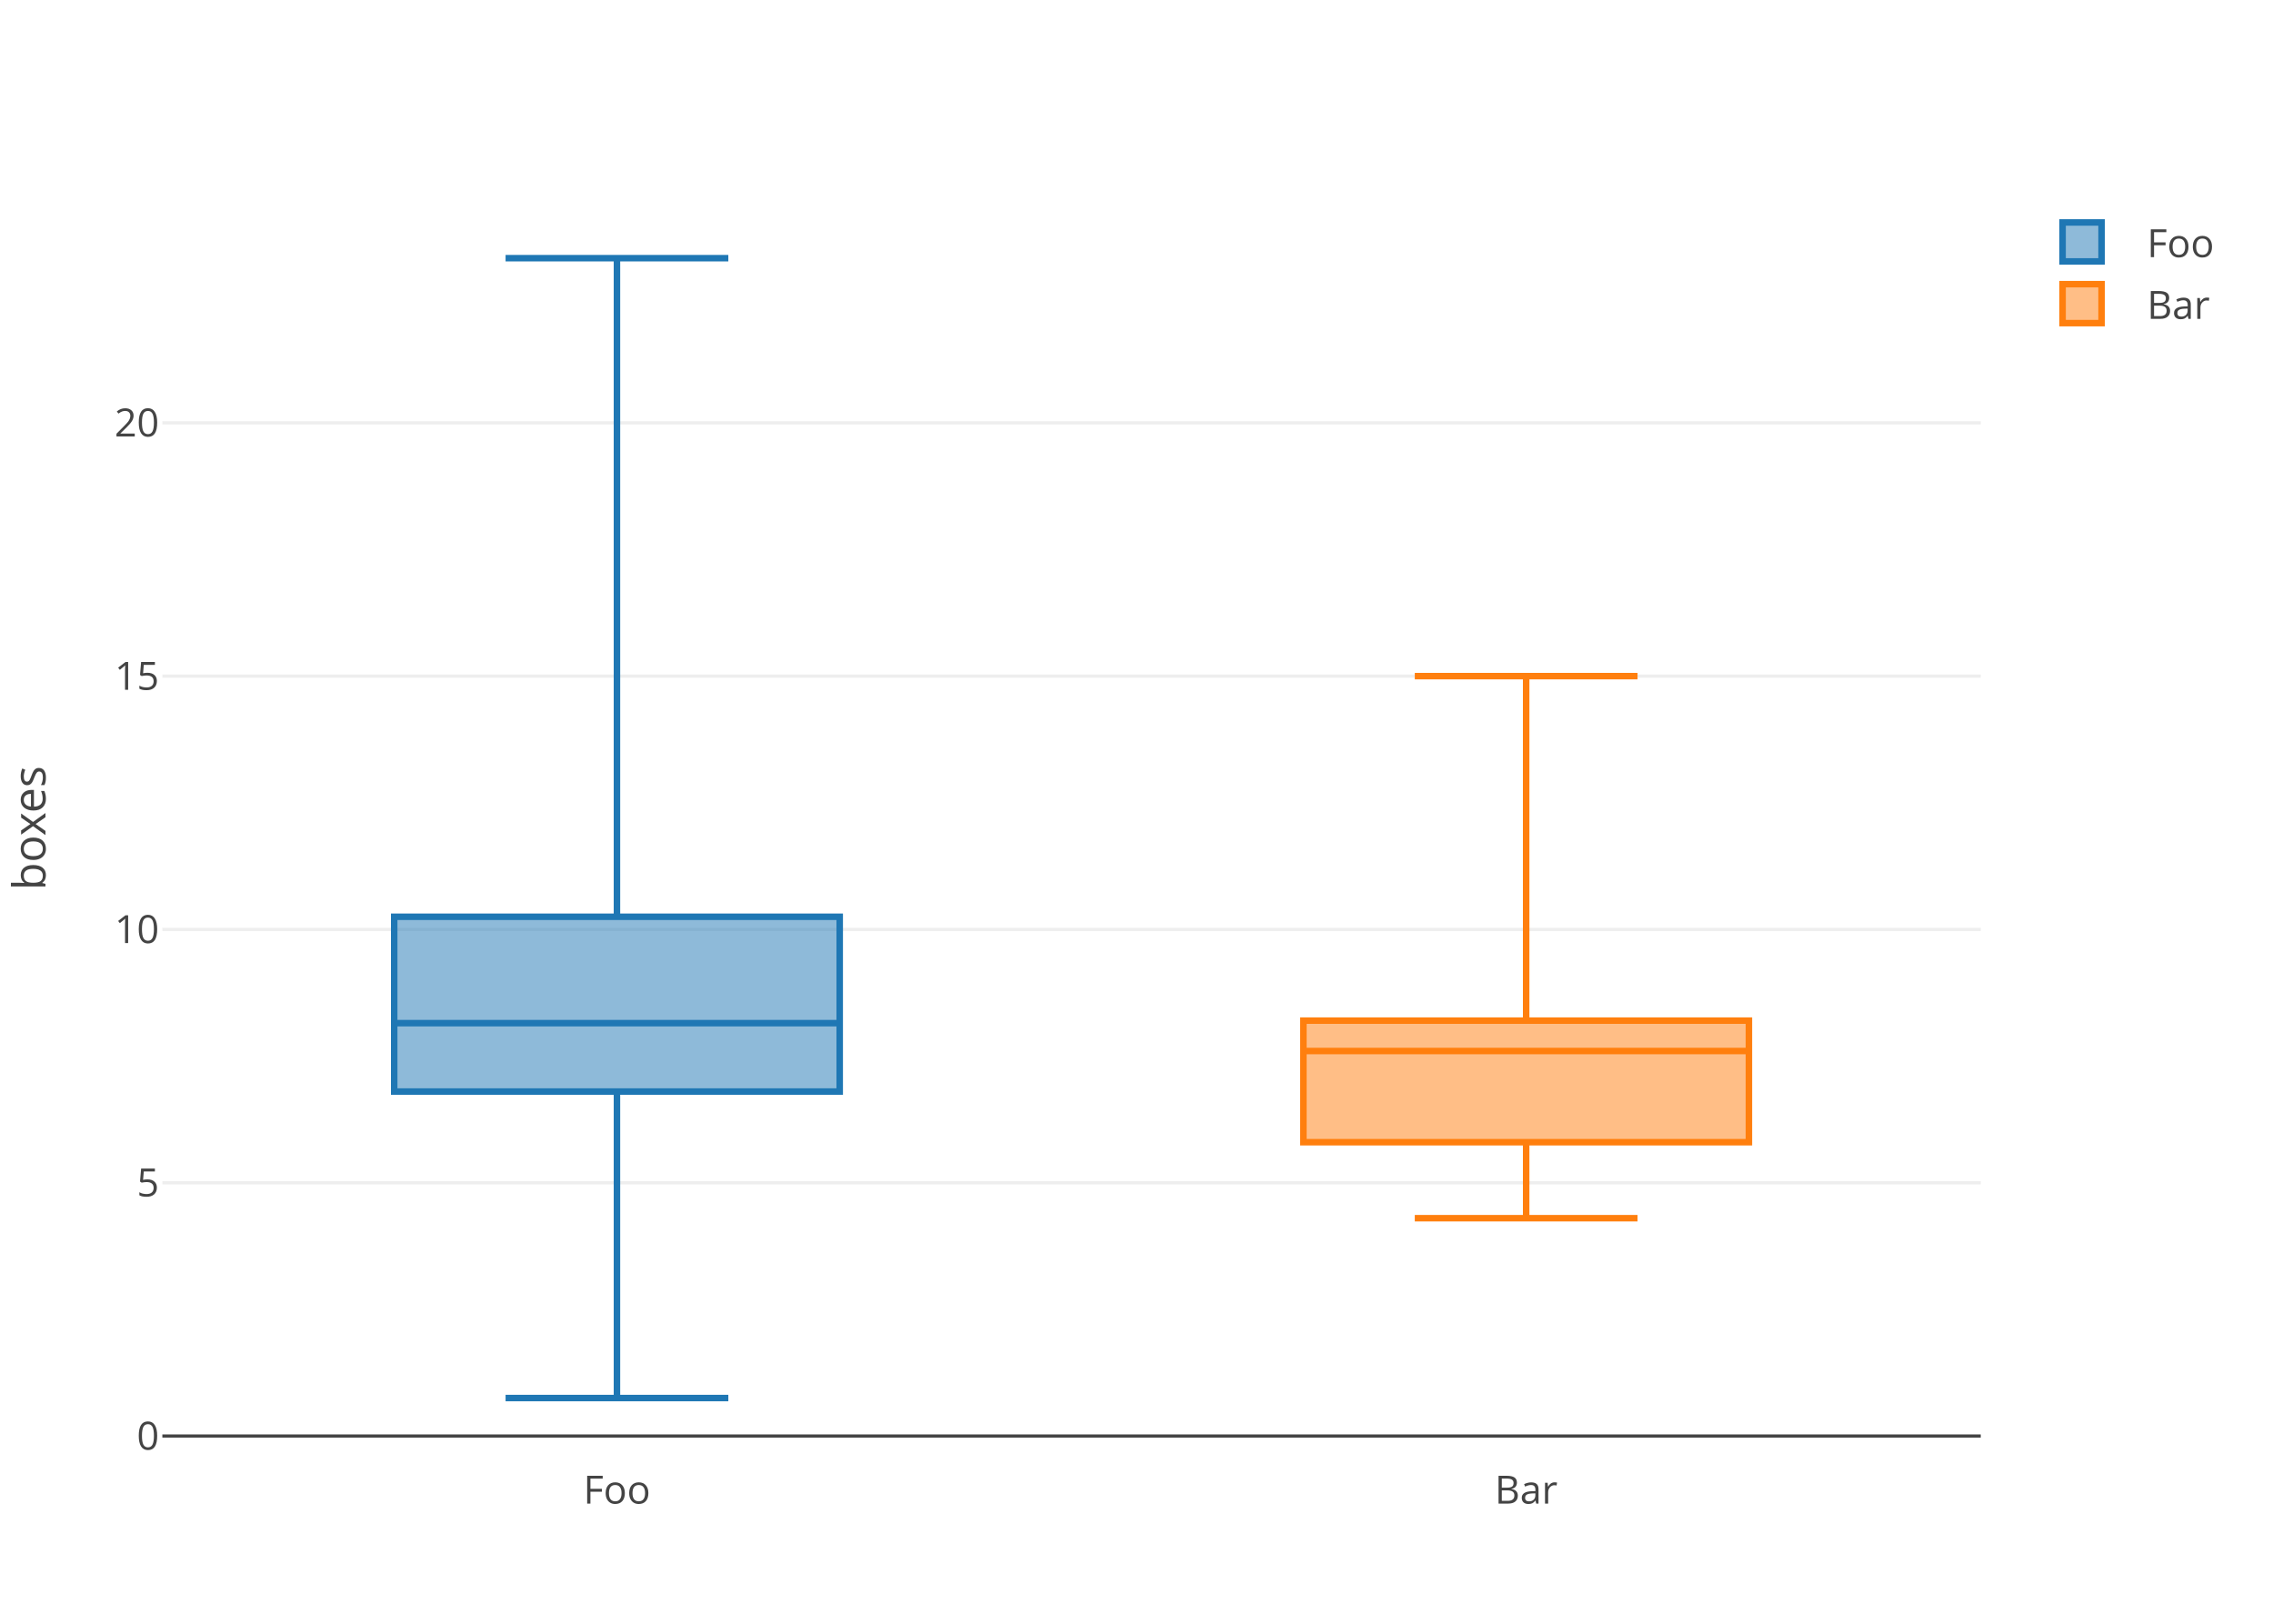
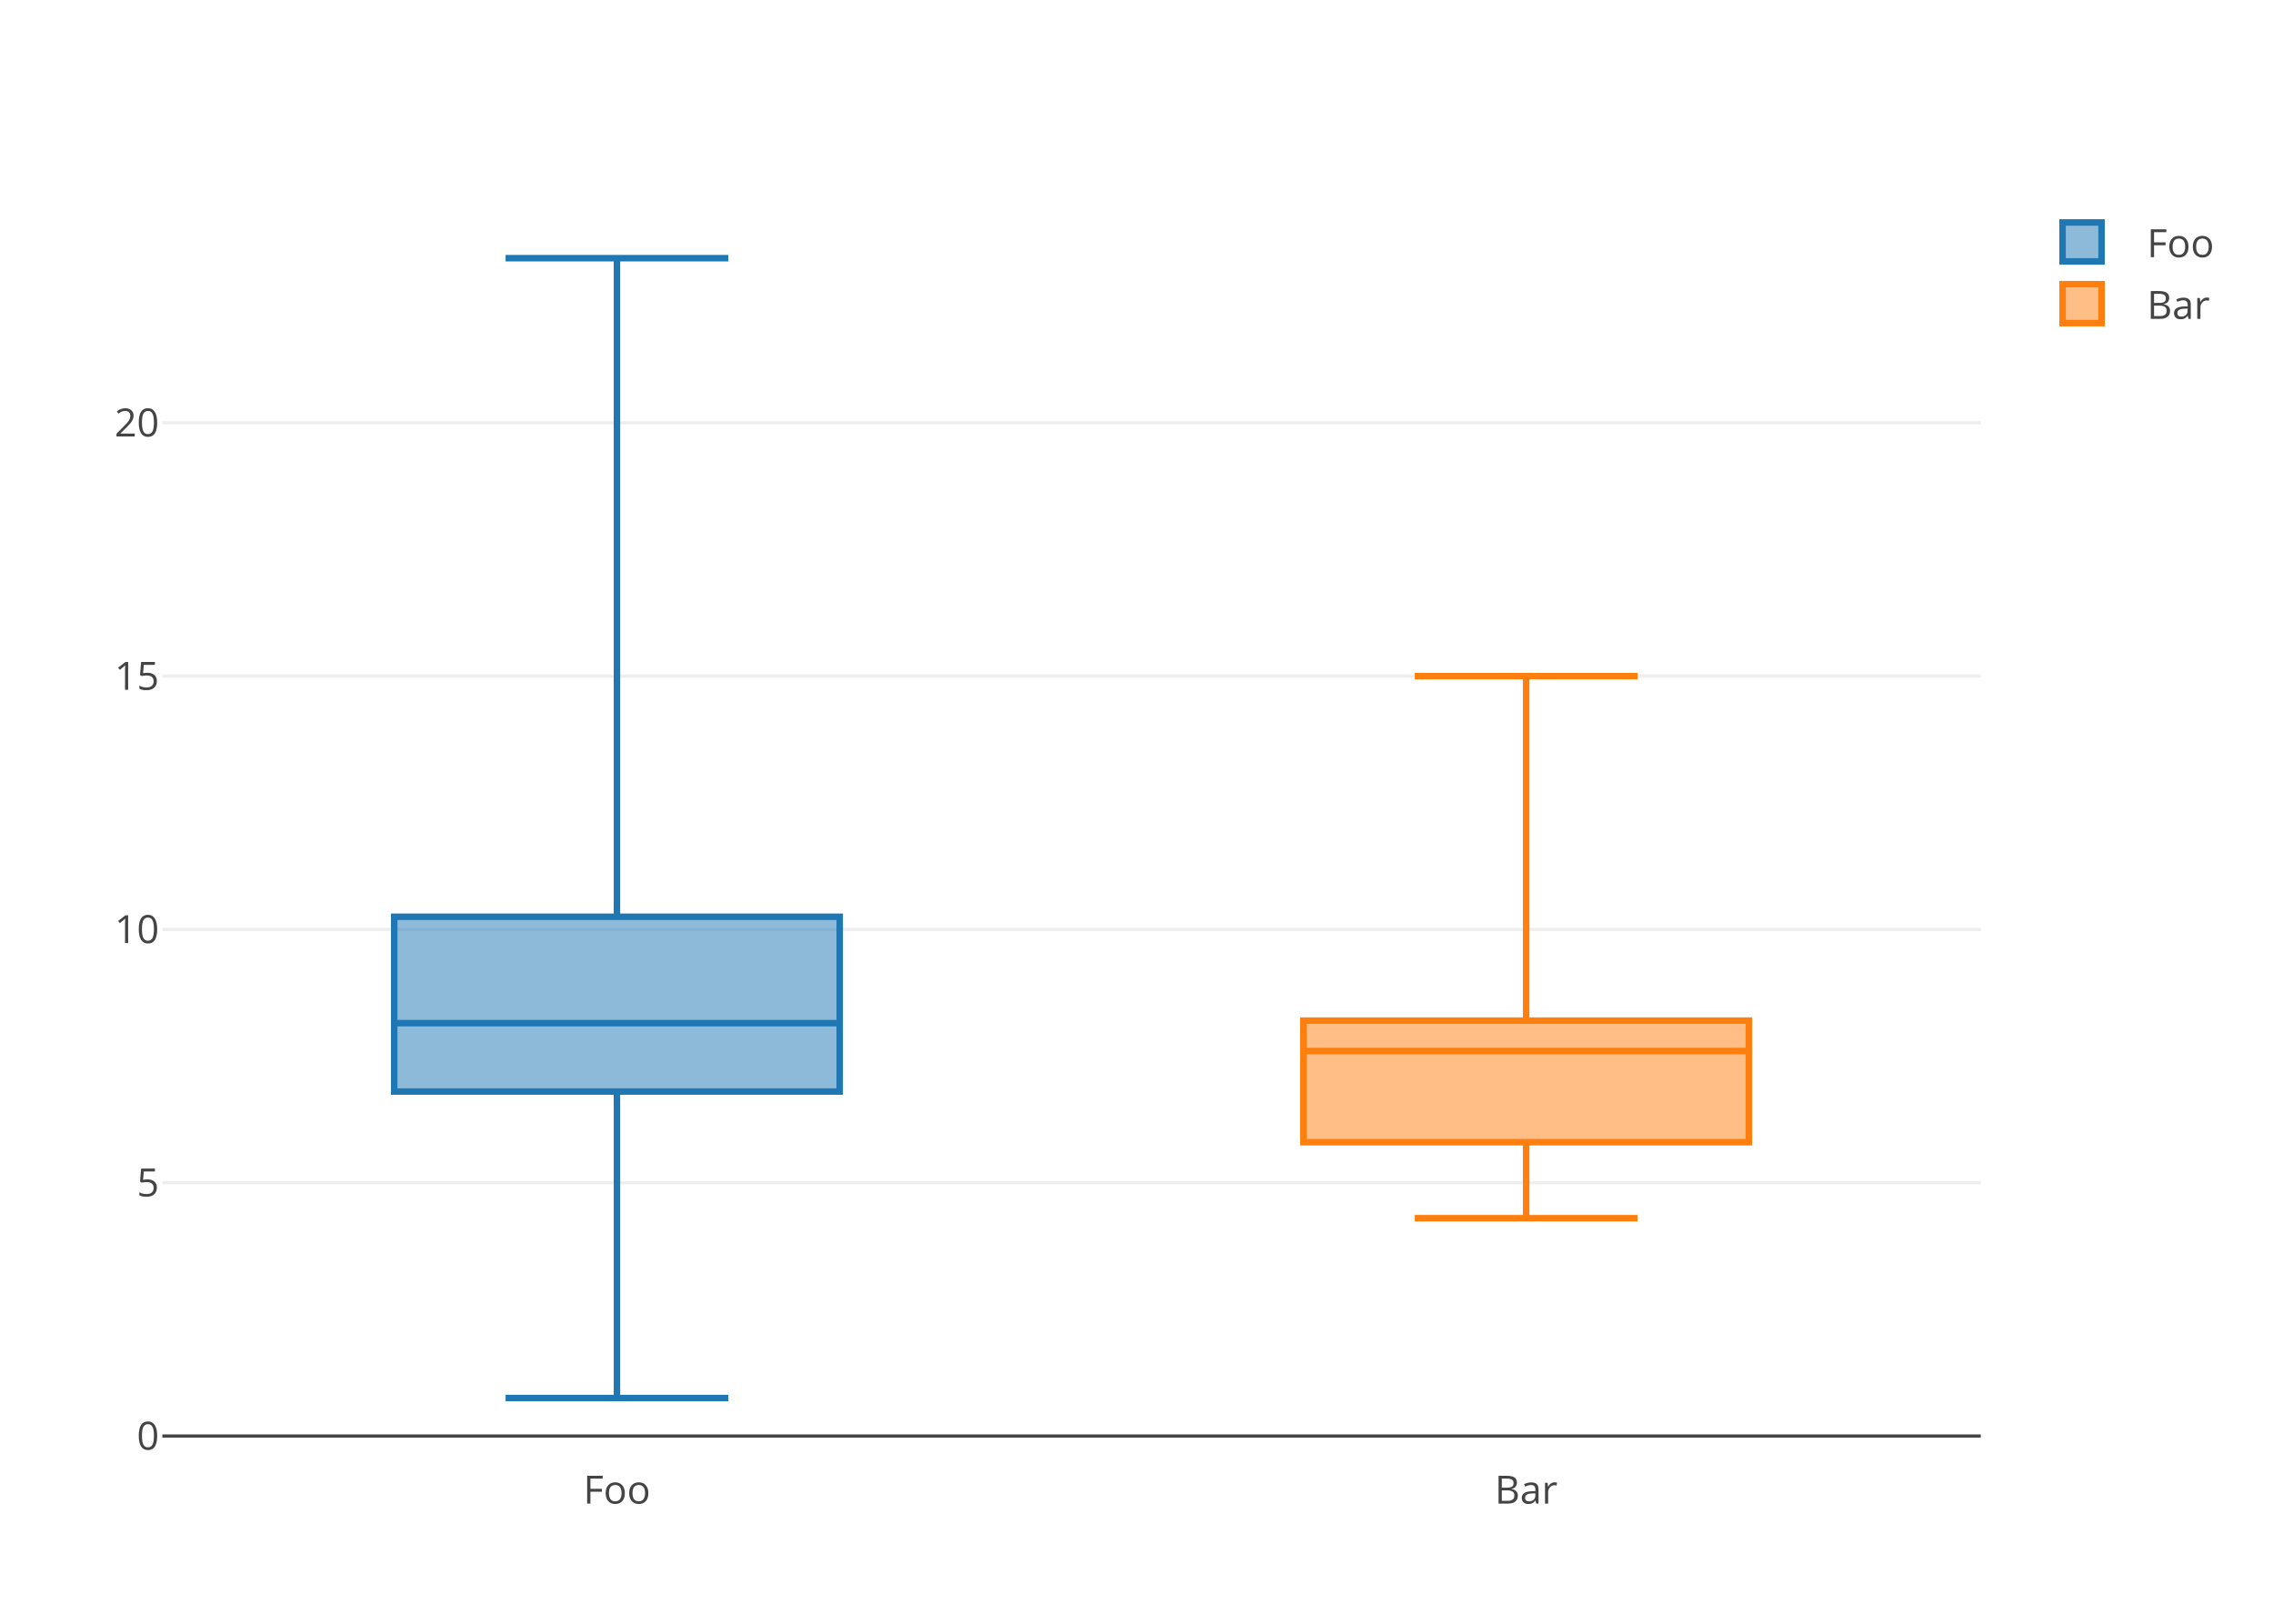
<svg xmlns="http://www.w3.org/2000/svg" class="main-svg" width="700" height="500" viewBox="0 0 700 500">
  <rect x="0" y="0" width="700" height="500" style="fill: rgb(255, 255, 255); fill-opacity: 1;" />
  <defs id="id-1">
    <g class="clips">
      <clipPath id="id-2" class="plotclip">
        <rect width="560" height="390" />
      </clipPath>
      <clipPath class="axesclip" id="id-3">
        <rect x="50" y="0" width="560" height="500" />
      </clipPath>
      <clipPath class="axesclip" id="id-4">
        <rect x="0" y="60" width="700" height="390" />
      </clipPath>
      <clipPath class="axesclip" id="id-5">
        <rect x="50" y="60" width="560" height="390" />
      </clipPath>
    </g>
    <g class="gradients" />
  </defs>
  <g class="bglayer" />
  <g class="layer-below">
    <g class="imagelayer" />
    <g class="shapelayer" />
  </g>
  <g class="cartesianlayer">
    <g class="subplot xy">
      <g class="layer-subplot">
        <g class="shapelayer" />
        <g class="imagelayer" />
      </g>
      <g class="gridlayer">
        <g class="x" />
        <g class="y">
          <path class="ygrid crisp" transform="translate(0,364.2)" d="M50,0h560" style="stroke: rgb(238, 238, 238); stroke-opacity: 1; stroke-width: 1px;" />
          <path class="ygrid crisp" transform="translate(0,286.2)" d="M50,0h560" style="stroke: rgb(238, 238, 238); stroke-opacity: 1; stroke-width: 1px;" />
          <path class="ygrid crisp" transform="translate(0,208.2)" d="M50,0h560" style="stroke: rgb(238, 238, 238); stroke-opacity: 1; stroke-width: 1px;" />
          <path class="ygrid crisp" transform="translate(0,130.2)" d="M50,0h560" style="stroke: rgb(238, 238, 238); stroke-opacity: 1; stroke-width: 1px;" />
        </g>
      </g>
      <g class="zerolinelayer">
        <path class="yzl zl crisp" transform="translate(0,442.2)" d="M50,0h560" style="stroke: rgb(68, 68, 68); stroke-opacity: 1; stroke-width: 1px;" />
      </g>
      <path class="xlines-below" />
      <path class="ylines-below" />
      <g class="overlines-below" />
      <g class="xaxislayer-below" />
      <g class="yaxislayer-below" />
      <g class="overaxes-below" />
      <g class="plot" transform="translate(50,60)" clip-path="url('#id-2')">
        <g class="boxlayer mlayer">
          <g class="trace boxes" style="opacity: 1;">
            <path class="box" d="M71.4,255.06H208.6M71.4,276.12H208.6V222.3H71.4ZM140,276.12V370.5M140,222.3V19.5M105.7,370.5H174.3M105.7,19.5H174.3" style="vector-effect: non-scaling-stroke; stroke-width: 2px; stroke: rgb(31, 119, 180); stroke-opacity: 1; fill: rgb(31, 119, 180); fill-opacity: 0.5;" />
          </g>
          <g class="trace boxes" style="opacity: 1;">
            <path class="box" d="M351.4,263.64H488.6M351.4,291.72H488.6V254.28H351.4ZM420,291.72V315.12M420,254.28V148.2M385.7,315.12H454.3M385.7,148.2H454.3" style="vector-effect: non-scaling-stroke; stroke-width: 2px; stroke: rgb(255, 127, 14); stroke-opacity: 1; fill: rgb(255, 127, 14); fill-opacity: 0.5;" />
          </g>
        </g>
      </g>
      <g class="overplot" />
      <path class="xlines-above crisp" d="M0,0" style="fill: none;" />
      <path class="ylines-above crisp" d="M0,0" style="fill: none;" />
      <g class="overlines-above" />
      <g class="xaxislayer-above">
        <g class="xtick">
          <text text-anchor="middle" x="0" y="463" transform="translate(190,0)" style="font-family: 'Open Sans', verdana, arial, sans-serif; font-size: 12px; fill: rgb(68, 68, 68); fill-opacity: 1; white-space: pre;">
Foo</text>
        </g>
        <g class="xtick">
          <text text-anchor="middle" x="0" y="463" transform="translate(470,0)" style="font-family: 'Open Sans', verdana, arial, sans-serif; font-size: 12px; fill: rgb(68, 68, 68); fill-opacity: 1; white-space: pre;">
Bar</text>
        </g>
      </g>
      <g class="yaxislayer-above">
        <g class="ytick">
          <text text-anchor="end" x="49" y="4.2" transform="translate(0,442.2)" style="font-family: 'Open Sans', verdana, arial, sans-serif; font-size: 12px; fill: rgb(68, 68, 68); fill-opacity: 1; white-space: pre;">
0</text>
        </g>
        <g class="ytick">
          <text text-anchor="end" x="49" y="4.2" transform="translate(0,364.2)" style="font-family: 'Open Sans', verdana, arial, sans-serif; font-size: 12px; fill: rgb(68, 68, 68); fill-opacity: 1; white-space: pre;">
5</text>
        </g>
        <g class="ytick">
          <text text-anchor="end" x="49" y="4.2" transform="translate(0,286.2)" style="font-family: 'Open Sans', verdana, arial, sans-serif; font-size: 12px; fill: rgb(68, 68, 68); fill-opacity: 1; white-space: pre;">
10</text>
        </g>
        <g class="ytick">
          <text text-anchor="end" x="49" y="4.2" transform="translate(0,208.2)" style="font-family: 'Open Sans', verdana, arial, sans-serif; font-size: 12px; fill: rgb(68, 68, 68); fill-opacity: 1; white-space: pre;">
15</text>
        </g>
        <g class="ytick">
          <text text-anchor="end" x="49" y="4.2" transform="translate(0,130.2)" style="font-family: 'Open Sans', verdana, arial, sans-serif; font-size: 12px; fill: rgb(68, 68, 68); fill-opacity: 1; white-space: pre;">
20</text>
        </g>
      </g>
      <g class="overaxes-above" />
    </g>
  </g>
  <g class="polarlayer" />
  <g class="ternarylayer" />
  <g class="geolayer" />
  <g class="funnelarealayer" />
  <g class="pielayer" />
  <g class="treemaplayer" />
  <g class="sunburstlayer" />
  <g class="glimages" />
  <defs id="id-6">
    <g class="clips" />
    <clipPath id="id-7">
      <rect width="67" height="48" x="0" y="0" />
    </clipPath>
  </defs>
  <g class="layer-above">
    <g class="imagelayer" />
    <g class="shapelayer" />
  </g>
  <g class="infolayer">
    <g class="legend" pointer-events="all" transform="translate(621.2,60)">
      <rect class="bg" shape-rendering="crispEdges" style="stroke: rgb(68, 68, 68); stroke-opacity: 1; fill: rgb(255, 255, 255); fill-opacity: 1; stroke-width: 0px;" width="67" height="48" x="0" y="0" />
      <g class="scrollbox" transform="" clip-path="url('#id-7')">
        <g class="groups">
          <g class="traces" transform="translate(0,14.5)" style="opacity: 1;">
            <text class="legendtext" text-anchor="start" x="40" y="4.68" style="font-family: 'Open Sans', verdana, arial, sans-serif; font-size: 12px; fill: rgb(68, 68, 68); fill-opacity: 1; white-space: pre;">
Foo</text>
            <g class="layers" style="opacity: 1;">
              <g class="legendfill" />
              <g class="legendlines" />
              <g class="legendsymbols">
                <g class="legendpoints">
                  <path class="legendbox" d="M6,6H-6V-6H6Z" transform="translate(20,0)" style="stroke-width: 2px; fill: rgb(31, 119, 180); fill-opacity: 0.5; stroke: rgb(31, 119, 180); stroke-opacity: 1;" />
                </g>
              </g>
            </g>
            <rect class="legendtoggle" x="0" y="-9.5" width="61.469" height="19" style="fill: rgb(0, 0, 0); fill-opacity: 0;" />
          </g>
          <g class="traces" transform="translate(0,33.5)" style="opacity: 1;">
            <text class="legendtext" text-anchor="start" x="40" y="4.68" style="font-family: 'Open Sans', verdana, arial, sans-serif; font-size: 12px; fill: rgb(68, 68, 68); fill-opacity: 1; white-space: pre;">
Bar</text>
            <g class="layers" style="opacity: 1;">
              <g class="legendfill" />
              <g class="legendlines" />
              <g class="legendsymbols">
                <g class="legendpoints">
                  <path class="legendbox" d="M6,6H-6V-6H6Z" transform="translate(20,0)" style="stroke-width: 2px; fill: rgb(255, 127, 14); fill-opacity: 0.5; stroke: rgb(255, 127, 14); stroke-opacity: 1;" />
                </g>
              </g>
            </g>
            <rect class="legendtoggle" x="0" y="-9.5" width="61.469" height="19" style="fill: rgb(0, 0, 0); fill-opacity: 0;" />
          </g>
        </g>
      </g>
      <rect class="scrollbar" rx="20" ry="3" width="0" height="0" style="fill: rgb(128, 139, 164); fill-opacity: 1;" x="0" y="0" />
    </g>
    <g class="g-gtitle" />
    <g class="g-xtitle" />
-     <g class="g-ytitle" transform="translate(2,0)">
-       <text class="ytitle" transform="rotate(-90,12,255)" x="12" y="255" text-anchor="middle" style="font-family: 'Open Sans', verdana, arial, sans-serif; font-size: 14px; fill: rgb(68, 68, 68); opacity: 1; font-weight: normal; white-space: pre;">
- boxes</text>
-     </g>
+     <g class="g-ytitle" />
  </g>
</svg>
